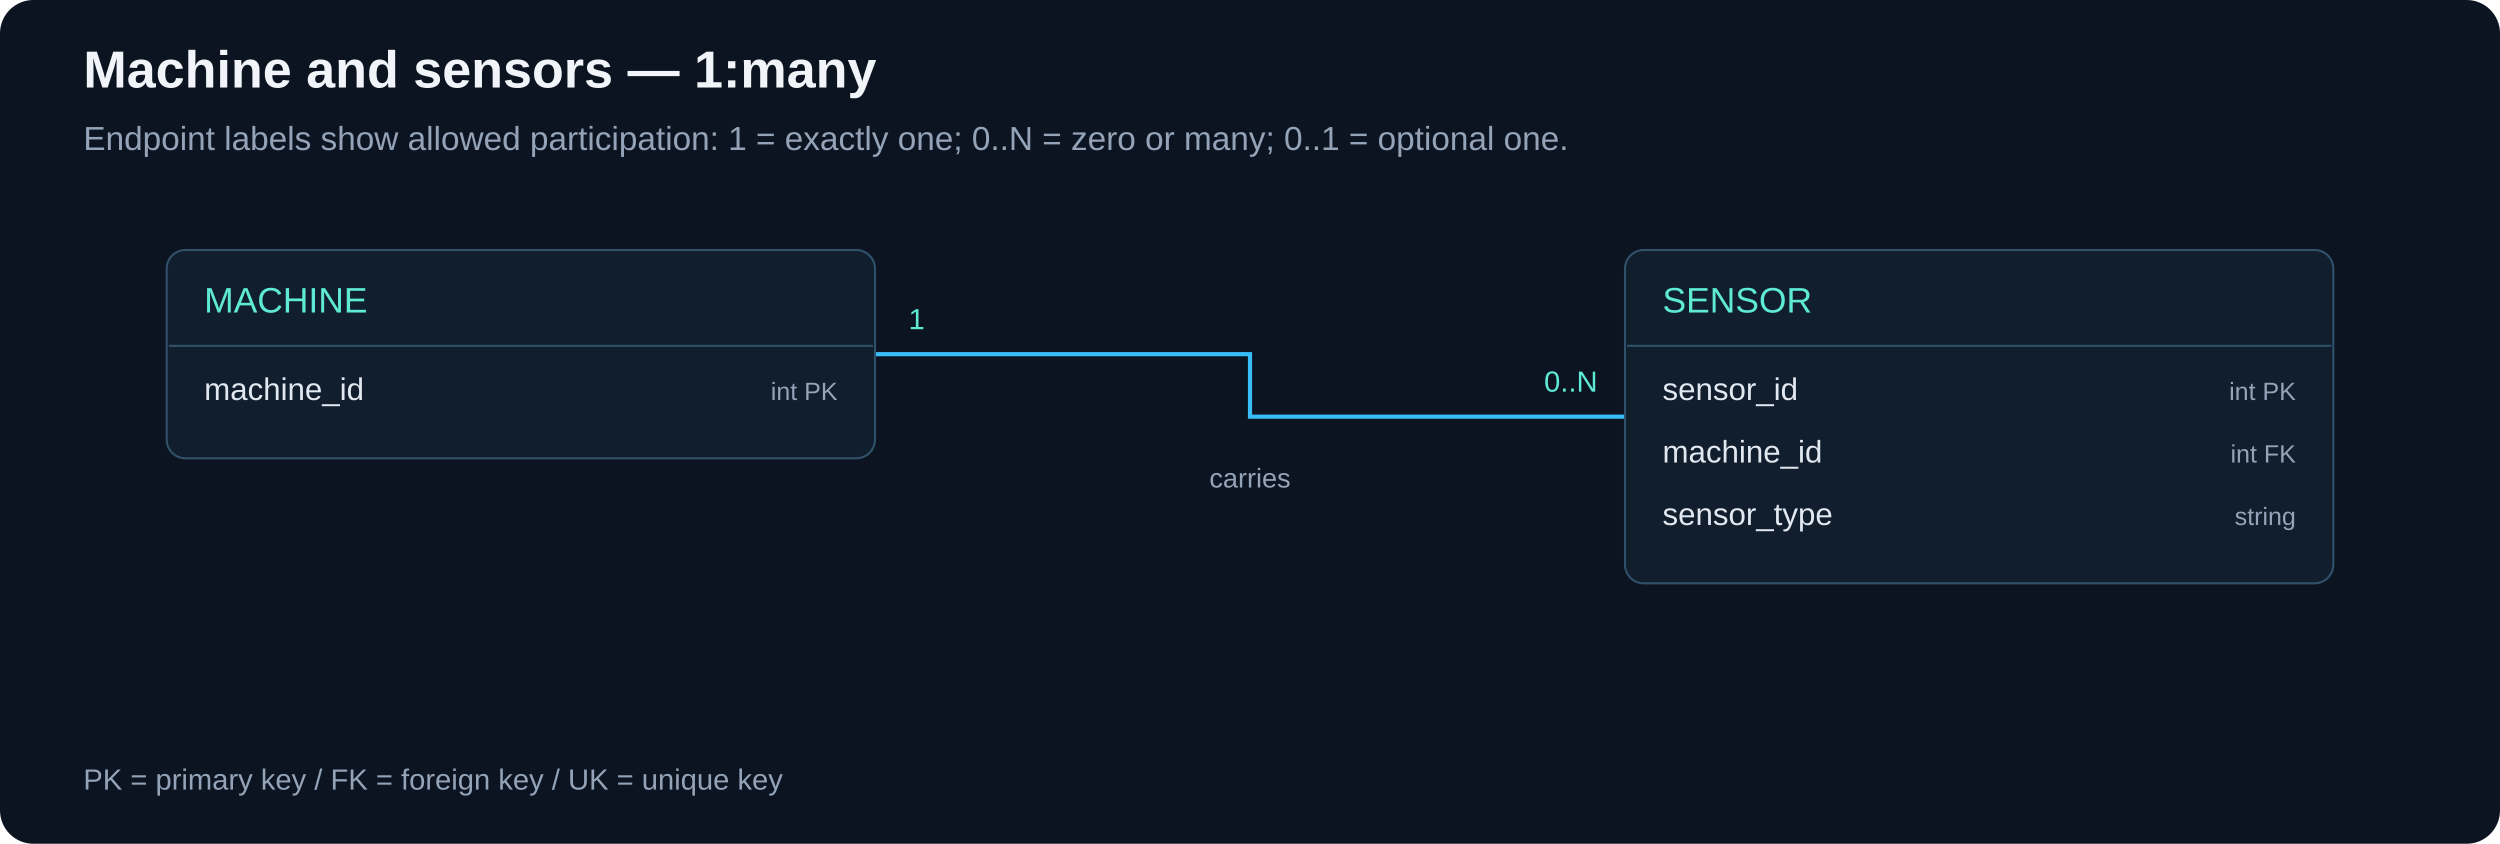
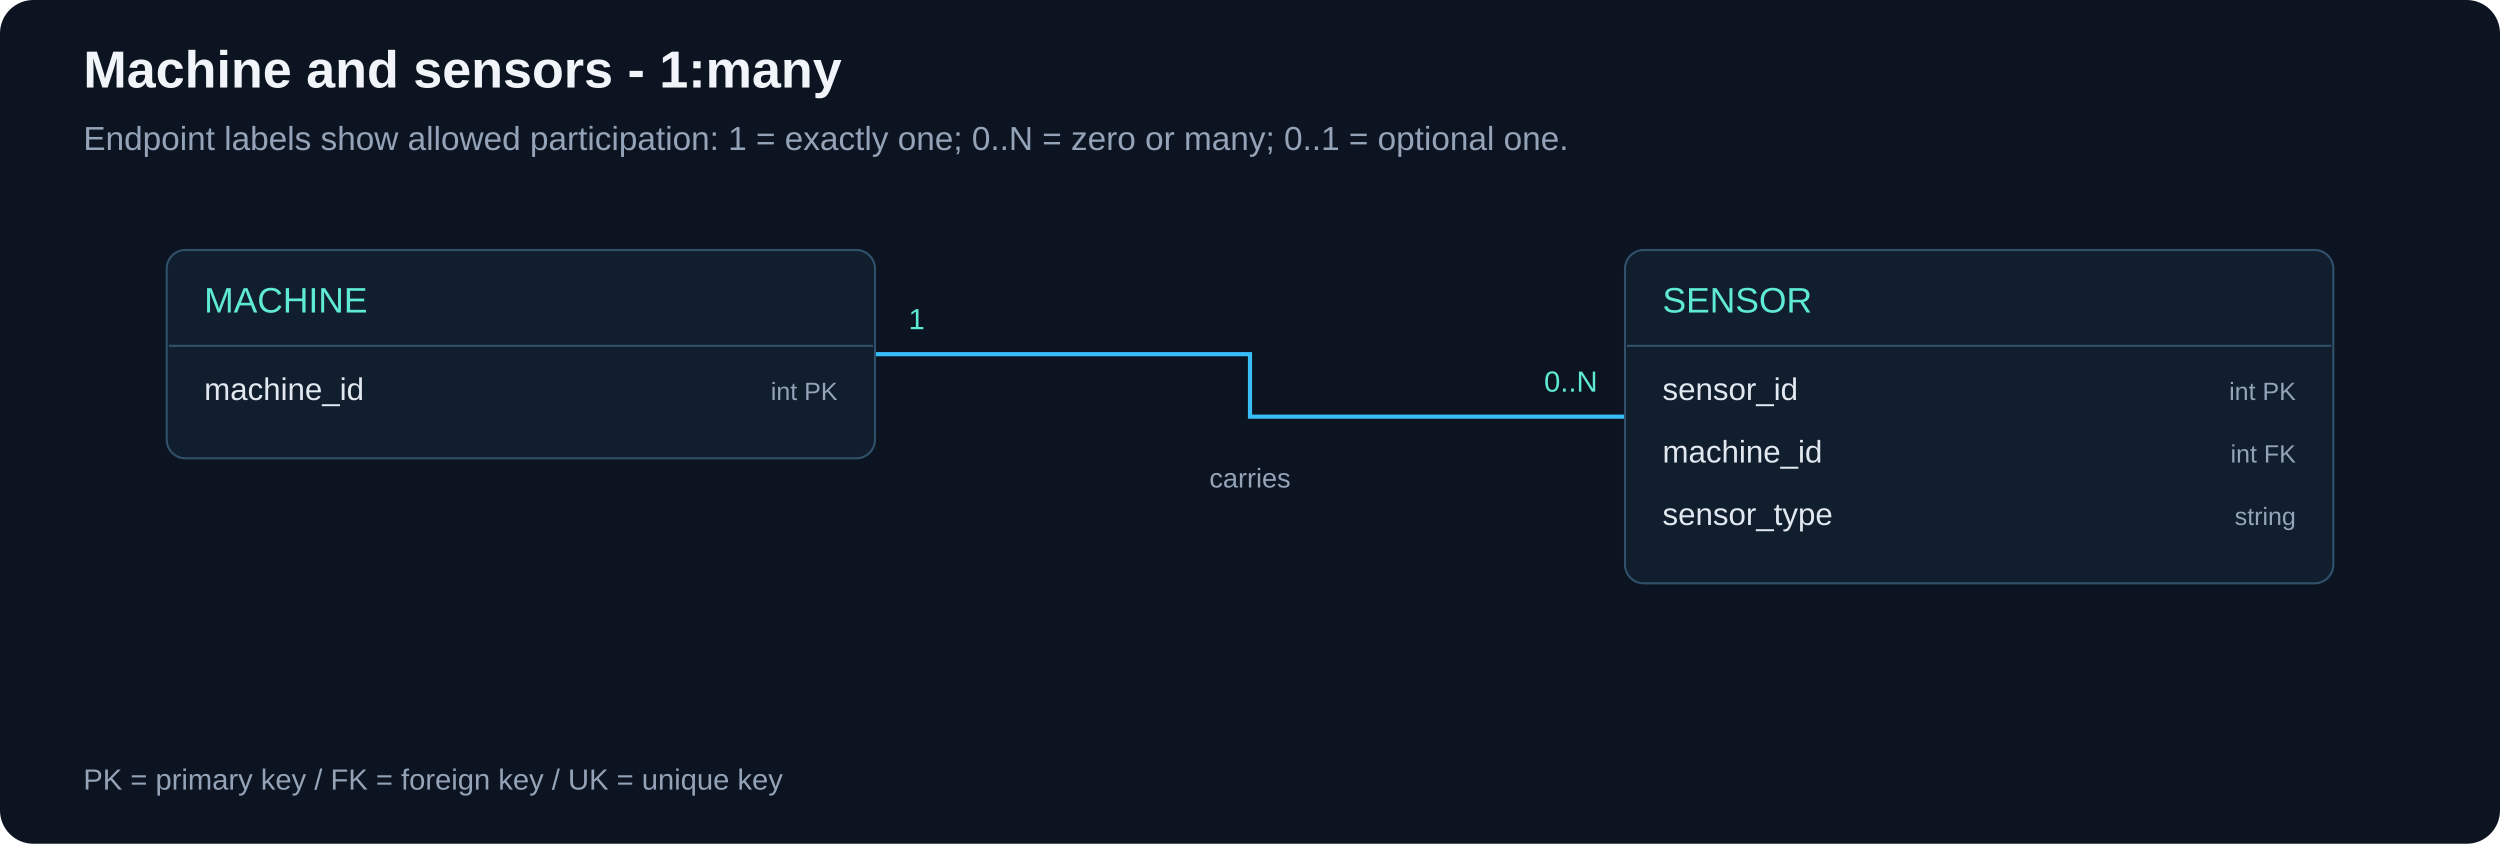
<svg xmlns="http://www.w3.org/2000/svg" width="1200" height="405" viewBox="0 0 1200 405" role="img" aria-labelledby="title desc">
  <rect width="1200" height="405" rx="16" fill="#0b1420" />
-   <text x="40" y="42" fill="#f1f5f9" font-family="Arial,sans-serif" font-weight="700" font-size="25">Machine and sensors — 1:many</text>
+   <text x="40" y="42" fill="#f1f5f9" font-family="Arial,sans-serif" font-weight="700" font-size="25">Machine and sensors - 1:many</text>
  <text x="40" y="72" fill="#94a3b8" font-family="Arial,sans-serif" font-size="16">Endpoint labels show allowed participation: 1 = exactly one; 0..N = zero or many; 0..1 = optional one.</text>
  <text x="440" y="158.0" text-anchor="middle" fill="#5eead4" font-family="Arial,sans-serif" font-size="14">1</text>
  <text x="754" y="188.0" text-anchor="middle" fill="#5eead4" font-family="Arial,sans-serif" font-size="14">0..N</text>
  <text x="600.0" y="234.0" text-anchor="middle" fill="#94a3b8" font-family="Arial,sans-serif" font-size="13">carries</text>
  <path d="M420 170.0 H600.0 V200.0 H780" fill="none" stroke="#38bdf8" stroke-width="2" />
  <rect x="80" y="120" width="340" height="100" rx="9" fill="#101e2e" stroke="#31516a" />
  <path d="M81 166 H419" stroke="#31516a" />
  <text x="98" y="150" text-anchor="start" fill="#5eead4" font-family="Arial,sans-serif" font-size="17">MACHINE</text>
  <text x="98" y="192" text-anchor="start" fill="#e2e8f0" font-family="Arial,sans-serif" font-size="15">machine_id</text>
  <text x="402" y="192" text-anchor="end" fill="#94a3b8" font-family="Arial,sans-serif" font-size="12">int PK</text>
  <rect x="780" y="120" width="340" height="160" rx="9" fill="#101e2e" stroke="#31516a" />
  <path d="M781 166 H1119" stroke="#31516a" />
  <text x="798" y="150" text-anchor="start" fill="#5eead4" font-family="Arial,sans-serif" font-size="17">SENSOR</text>
  <text x="798" y="192" text-anchor="start" fill="#e2e8f0" font-family="Arial,sans-serif" font-size="15">sensor_id</text>
  <text x="1102" y="192" text-anchor="end" fill="#94a3b8" font-family="Arial,sans-serif" font-size="12">int PK</text>
  <text x="798" y="222" text-anchor="start" fill="#e2e8f0" font-family="Arial,sans-serif" font-size="15">machine_id</text>
  <text x="1102" y="222" text-anchor="end" fill="#94a3b8" font-family="Arial,sans-serif" font-size="12">int FK</text>
  <text x="798" y="252" text-anchor="start" fill="#e2e8f0" font-family="Arial,sans-serif" font-size="15">sensor_type</text>
  <text x="1102" y="252" text-anchor="end" fill="#94a3b8" font-family="Arial,sans-serif" font-size="12">string</text>
  <text x="40" y="379" text-anchor="start" fill="#94a3b8" font-family="Arial,sans-serif" font-size="14">PK = primary key   /   FK = foreign key   /   UK = unique key</text>
</svg>
